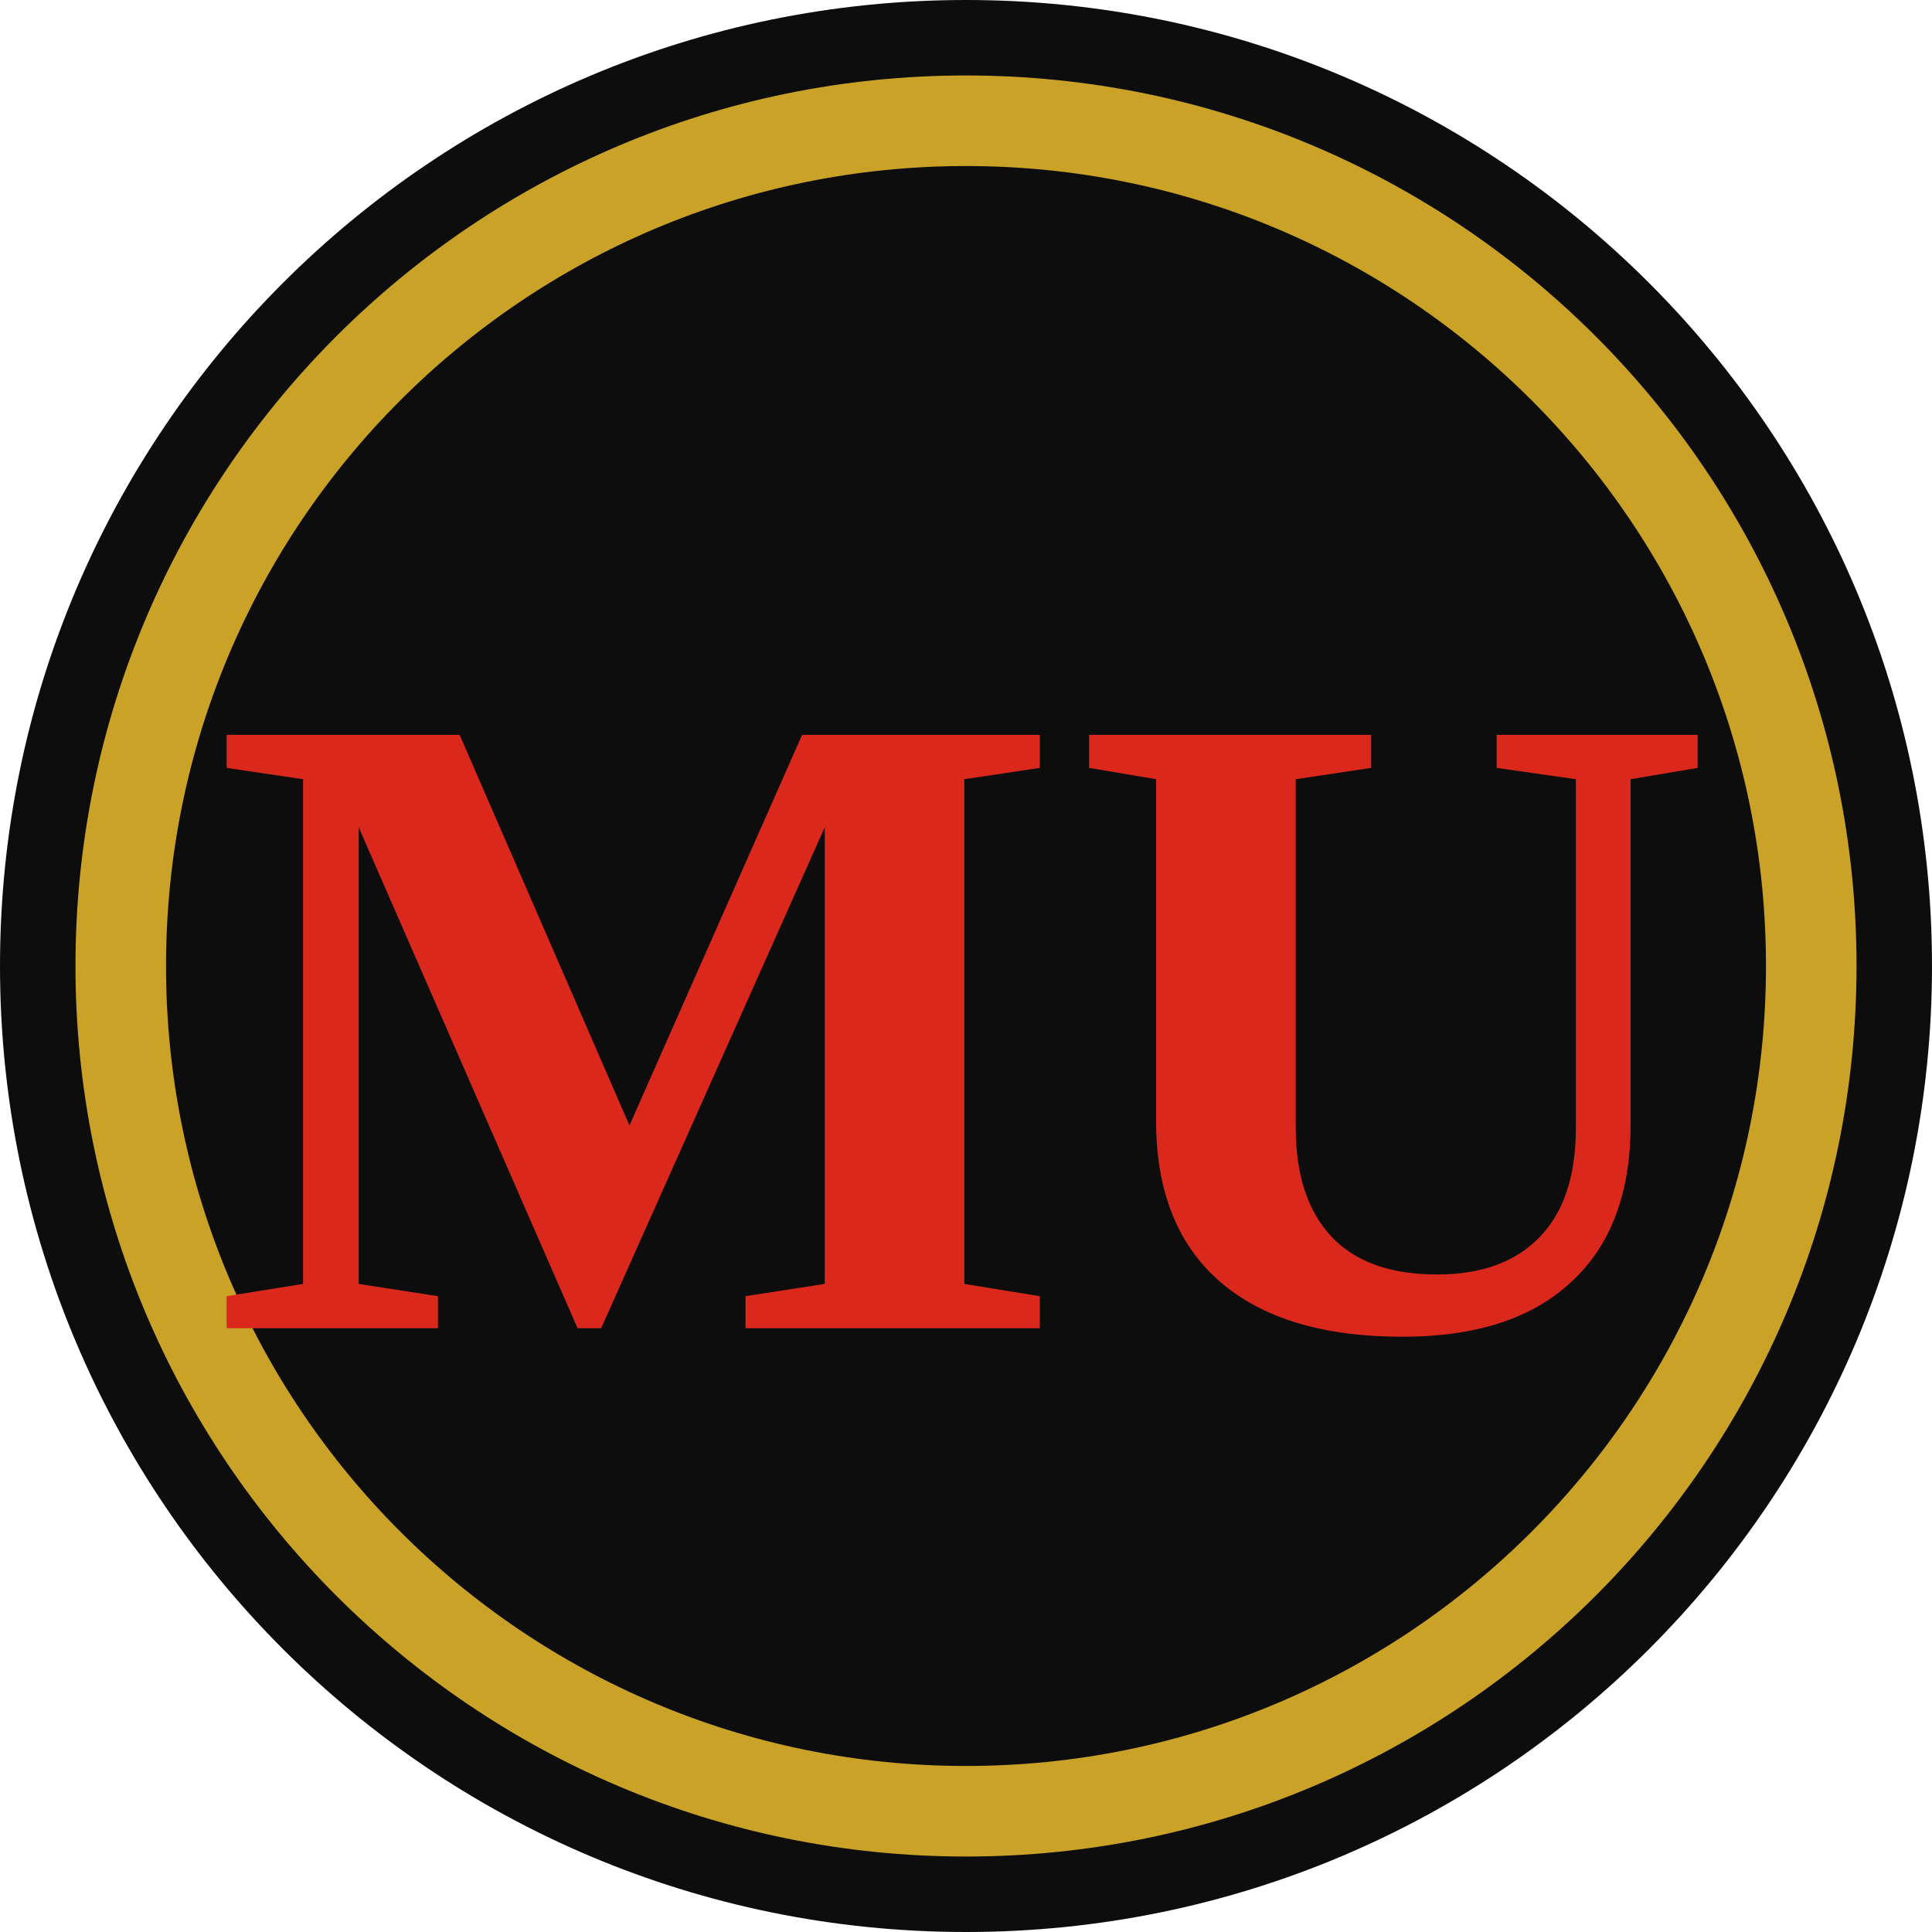
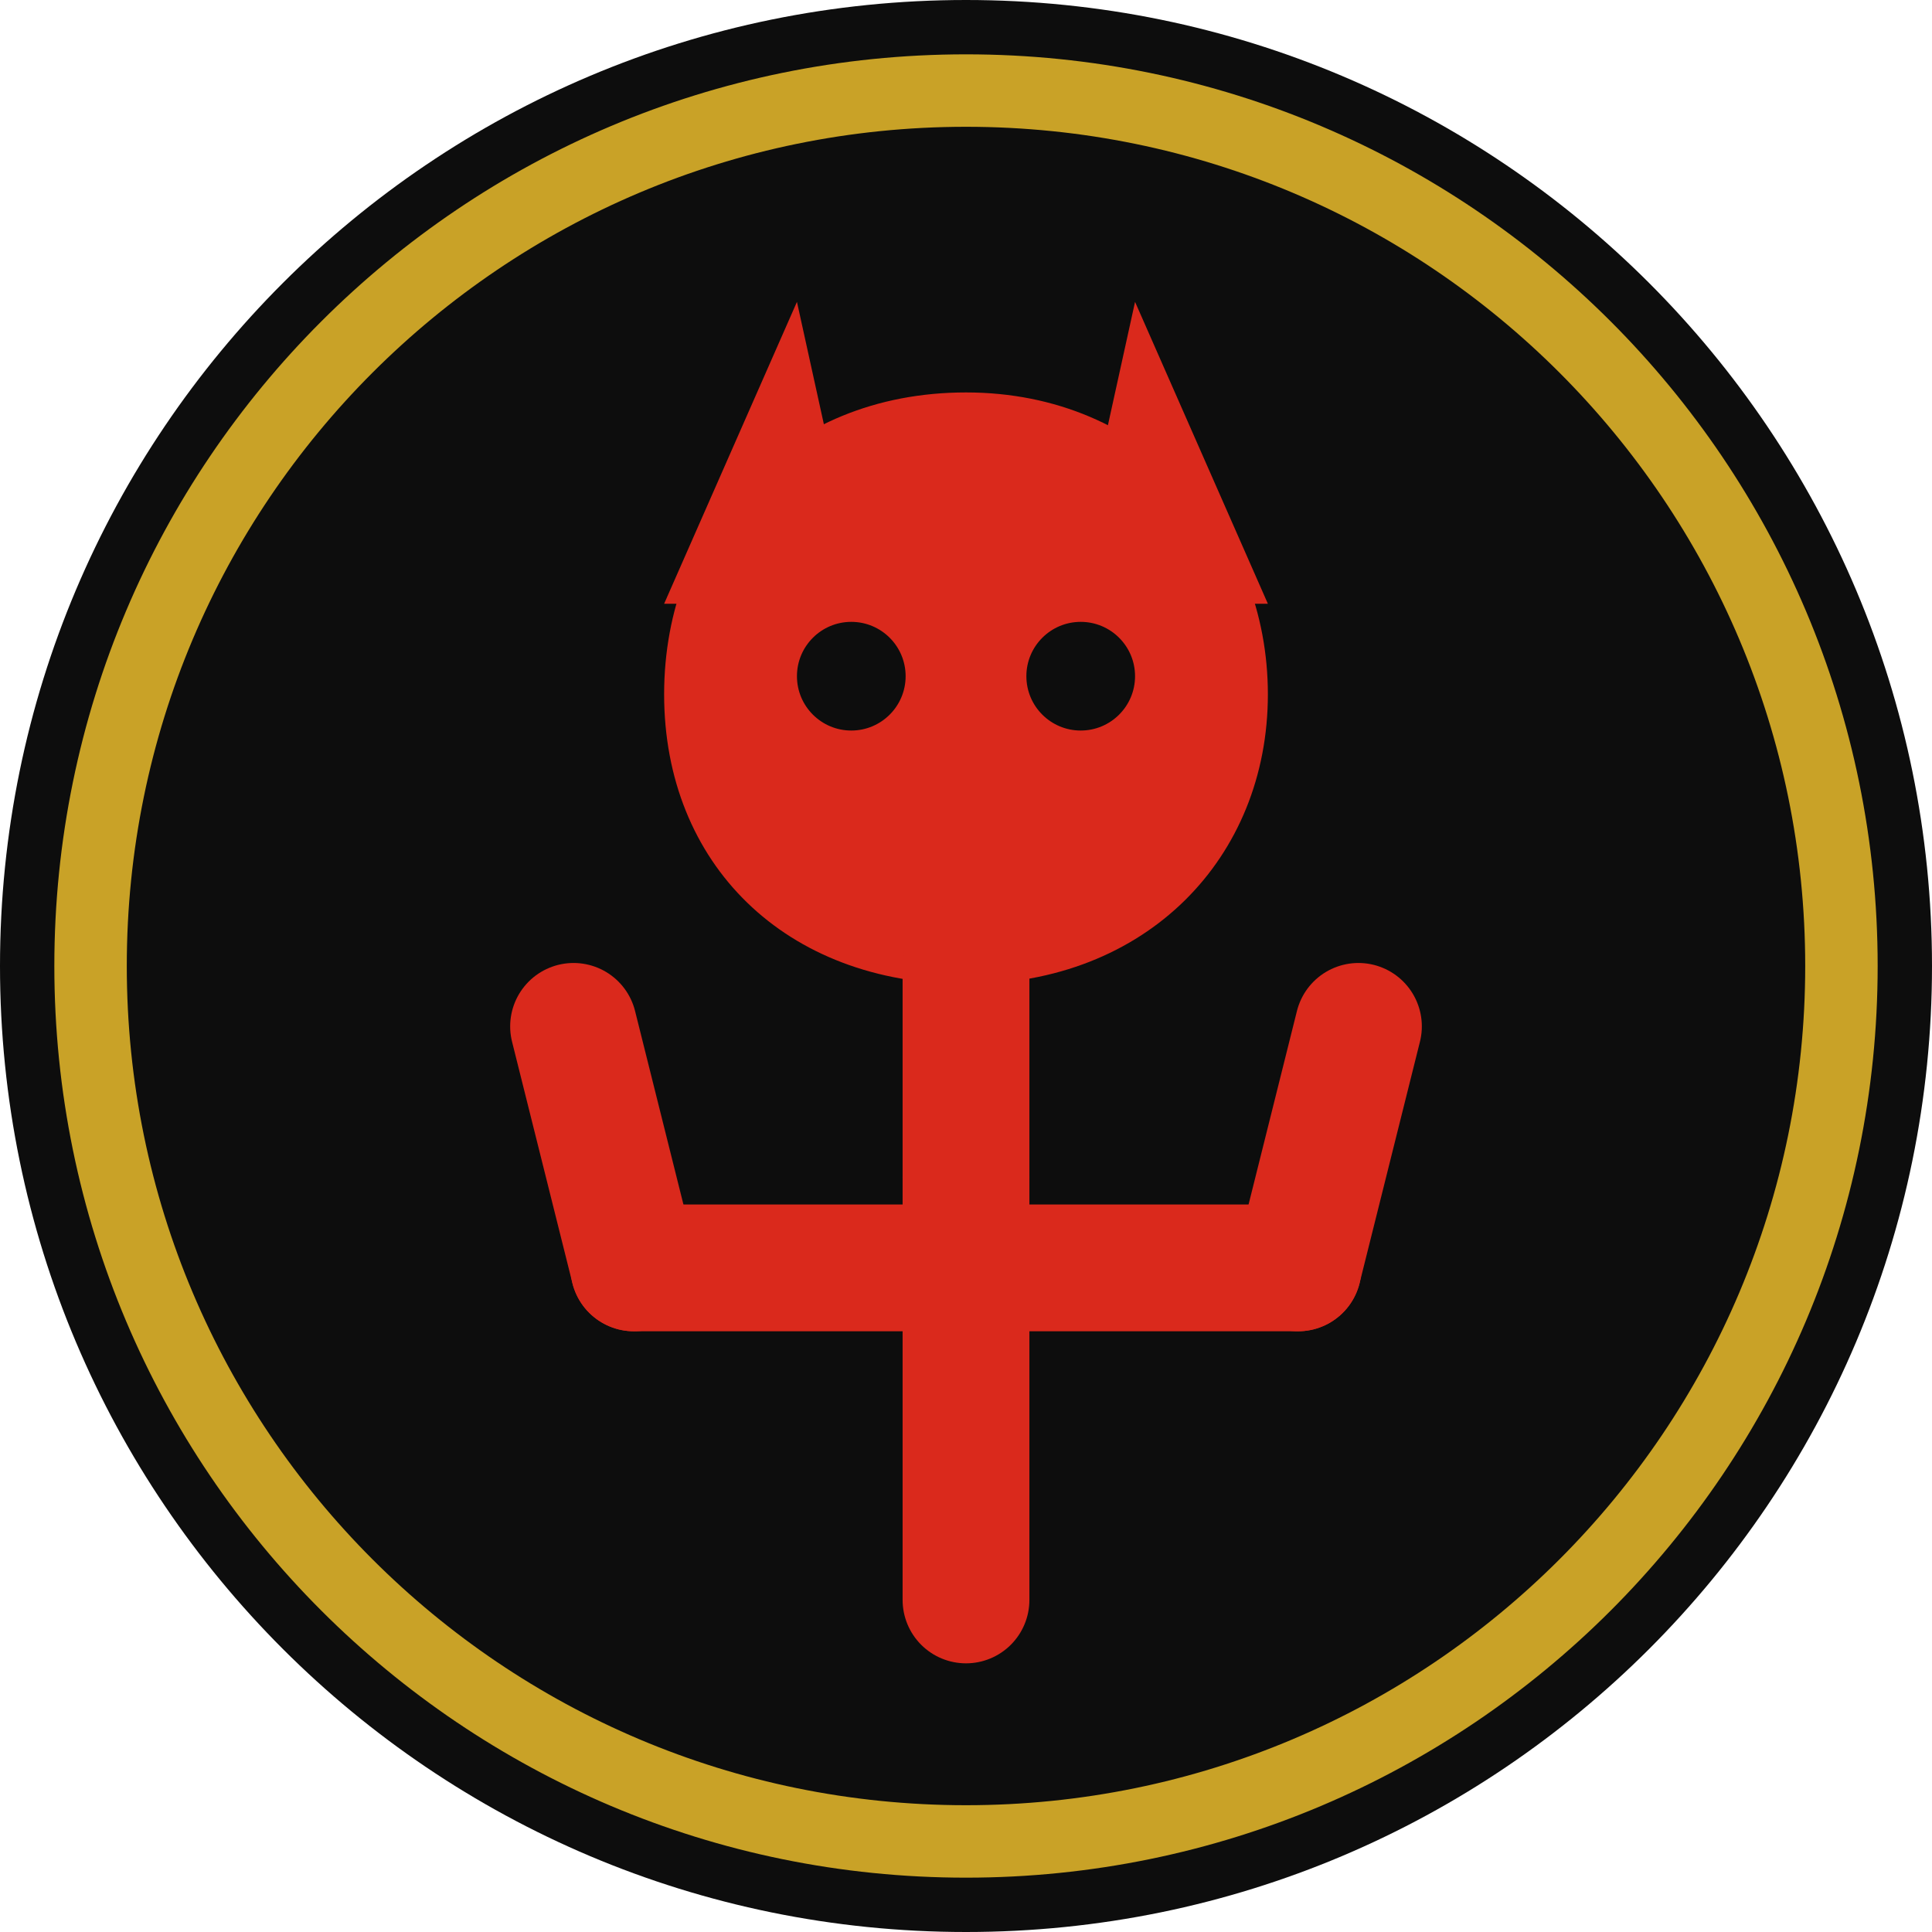
<svg xmlns="http://www.w3.org/2000/svg" viewBox="0 0 32 32">
  <circle cx="16" cy="16" r="16" fill="#0d0d0d" />
-   <circle cx="16" cy="16" r="14" fill="none" stroke="#C9A227" stroke-width="1.5" />
-   <text x="16" y="22" text-anchor="middle" font-family="Georgia, 'Times New Roman', serif" font-weight="900" font-size="15" fill="#DA291C">MU</text>
+   <circle cx="16" cy="16" r="14.5" fill="none" stroke="#C9A227" stroke-width="1.2" />
+   <g fill="#DA291C">
+     <path d="M11 10 L13.2 5 L14.3 10 Z" />
+     <path d="M21 10 L18.8 5 L17.7 10 Z" />
+     <path d="M16 6.5c-3 0-5 2.2-5 5s2 4.8 5 4.8 5-2.1 5-4.8-2-5-5-5Z" />
+   </g>
+   <circle cx="14.1" cy="11.2" r="0.9" fill="#0d0d0d" />
+   <circle cx="17.9" cy="11.2" r="0.9" fill="#0d0d0d" />
+   <g stroke="#DA291C" stroke-width="2.1" stroke-linecap="round" stroke-linejoin="round" fill="none">
+     <line x1="16" y1="26.5" x2="16" y2="19.5" />
+     <line x1="10.5" y1="21" x2="21.5" y2="21" />
+     <line x1="16" y1="19.5" x2="16" y2="16" />
+     <path d="M10.5 21 L9.5 17" />
+     <path d="M21.5 21 L22.5 17" />
+   </g>
</svg>
